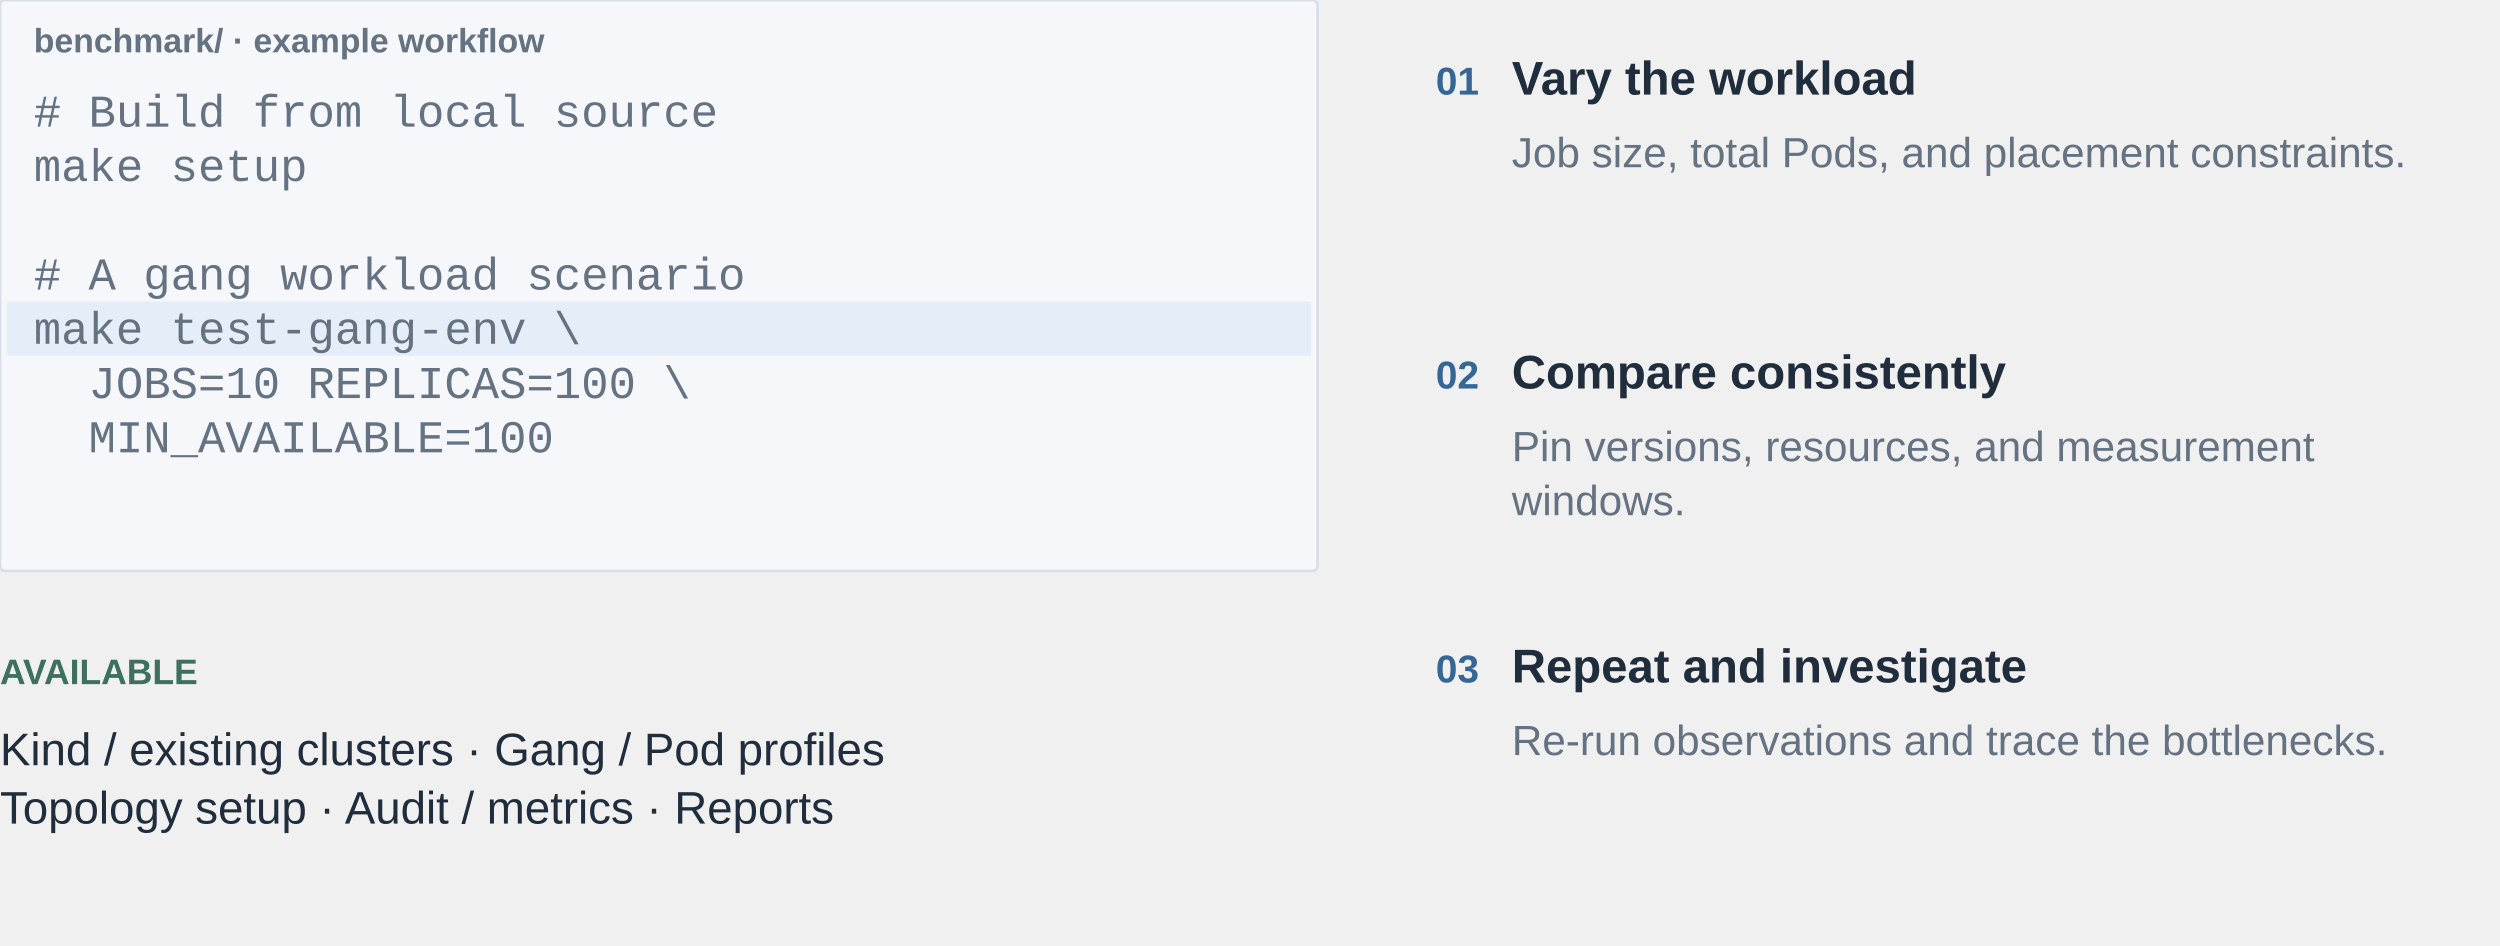
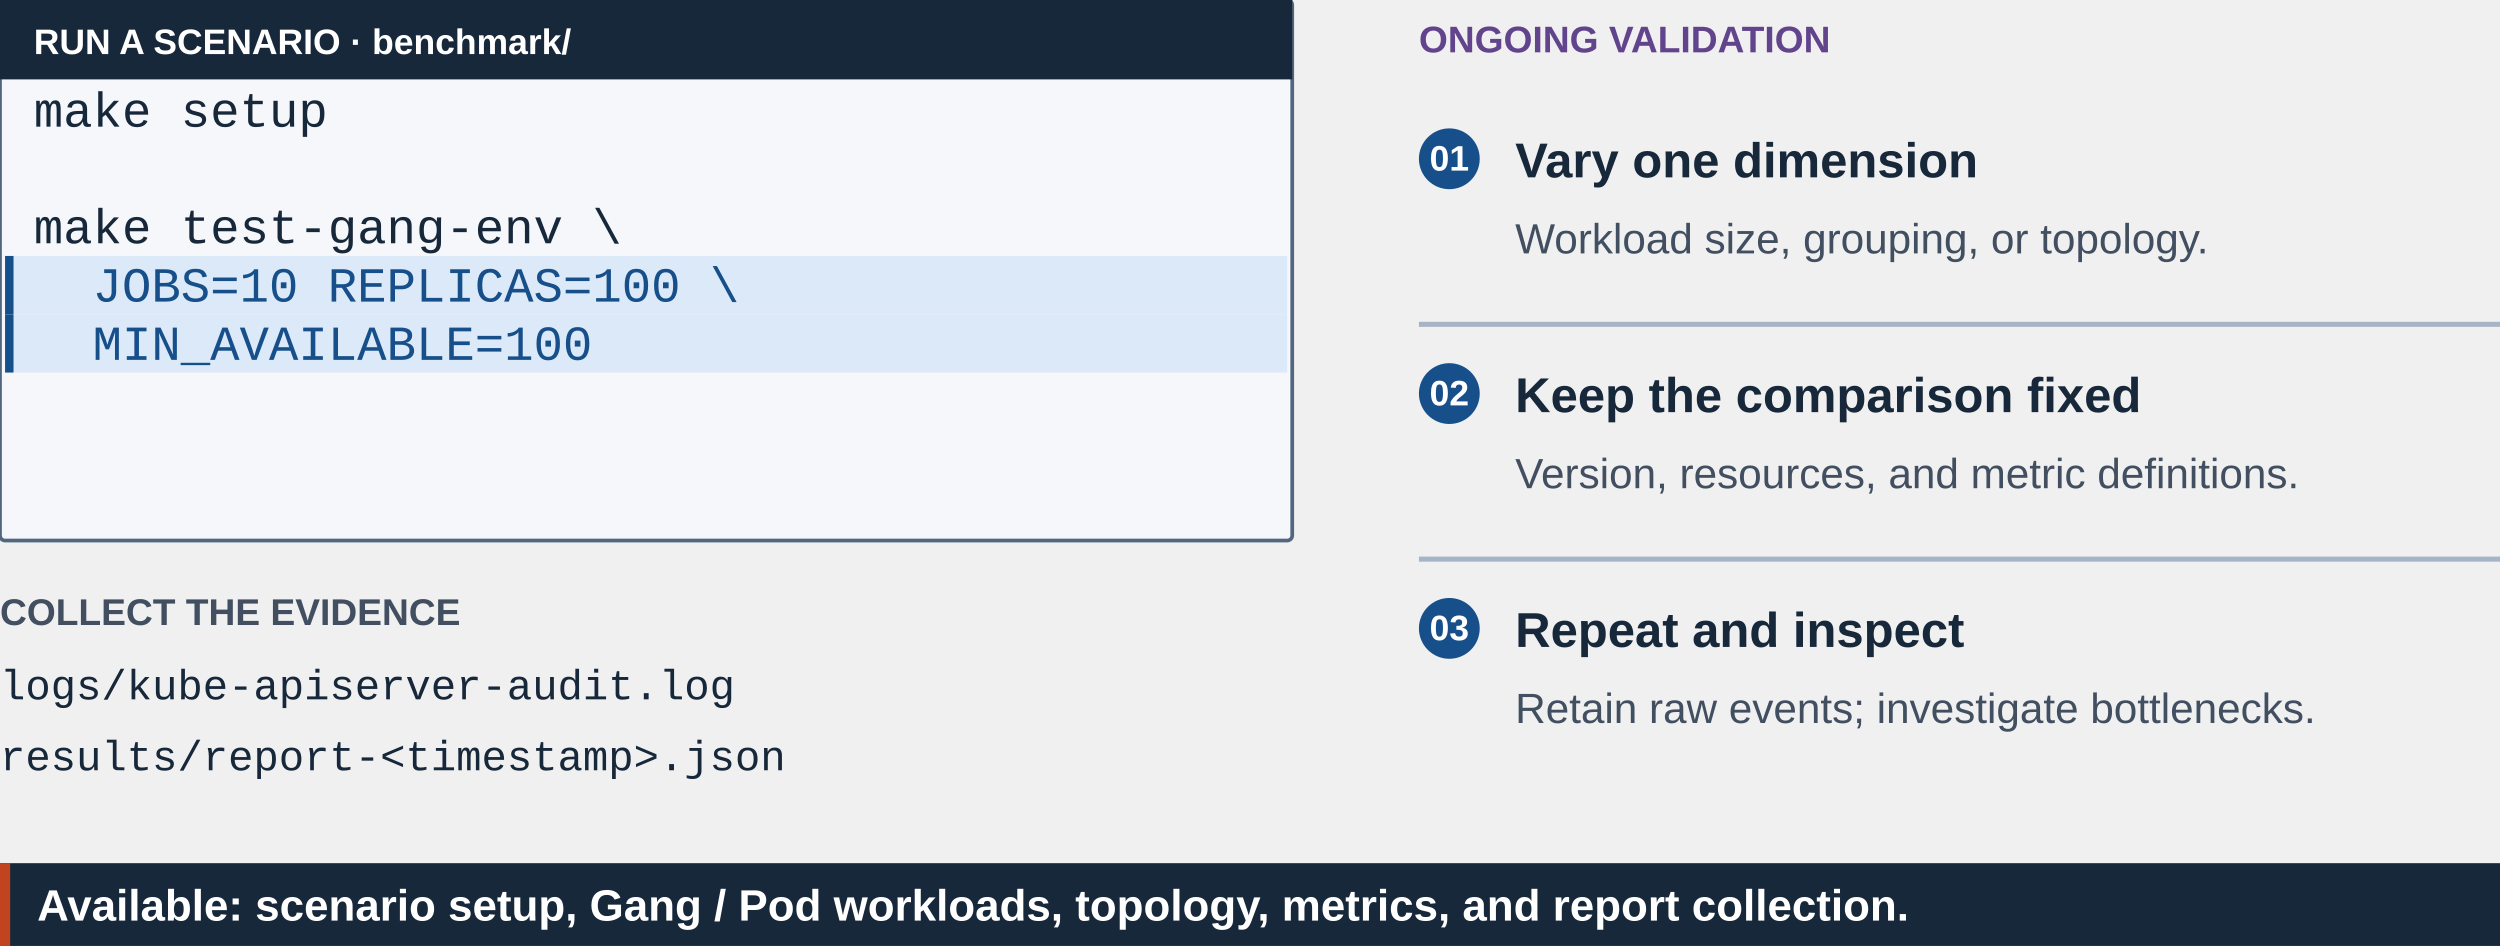
<svg xmlns="http://www.w3.org/2000/svg" width="1480" height="560" viewBox="0 0 1480 560">
  <defs>
-     <marker id="arrow" viewBox="0 0 10 10" refX="10" refY="5" markerWidth="10" markerHeight="10" markerUnits="userSpaceOnUse" orient="auto">
-       <path d="M0 0 L10 5 L0 10 Z" fill="#8ea8cb" />
+     <marker id="arrow-dce5ee" viewBox="0 0 12 12" refX="12" refY="6" markerWidth="12" markerHeight="12" markerUnits="userSpaceOnUse" orient="auto">
+       <path d="M0 0 L12 6 L0 12 Z" fill="#dce5ee" />
+     </marker>
+     <marker id="arrow-164f89" viewBox="0 0 12 12" refX="12" refY="6" markerWidth="12" markerHeight="12" markerUnits="userSpaceOnUse" orient="auto">
+       <path d="M0 0 L12 6 L0 12 Z" fill="#164f89" />
+     </marker>
+     <marker id="arrow-deeee8" viewBox="0 0 12 12" refX="12" refY="6" markerWidth="12" markerHeight="12" markerUnits="userSpaceOnUse" orient="auto">
+       <path d="M0 0 L12 6 L0 12 Z" fill="#deeee8" />
+     </marker>
+     <marker id="arrow-8b621c" viewBox="0 0 12 12" refX="12" refY="6" markerWidth="12" markerHeight="12" markerUnits="userSpaceOnUse" orient="auto">
+       <path d="M0 0 L12 6 L0 12 Z" fill="#8b621c" />
+     </marker>
+     <marker id="arrow-52677f" viewBox="0 0 12 12" refX="12" refY="6" markerWidth="12" markerHeight="12" markerUnits="userSpaceOnUse" orient="auto">
+       <path d="M0 0 L12 6 L0 12 Z" fill="#52677f" />
+     </marker>
+     <marker id="arrow-fff5e2" viewBox="0 0 12 12" refX="12" refY="6" markerWidth="12" markerHeight="12" markerUnits="userSpaceOnUse" orient="auto">
+       <path d="M0 0 L12 6 L0 12 Z" fill="#fff5e2" />
+     </marker>
+     <marker id="arrow-dce9f8" viewBox="0 0 12 12" refX="12" refY="6" markerWidth="12" markerHeight="12" markerUnits="userSpaceOnUse" orient="auto">
+       <path d="M0 0 L12 6 L0 12 Z" fill="#dce9f8" />
+     </marker>
+     <marker id="arrow-146653" viewBox="0 0 12 12" refX="12" refY="6" markerWidth="12" markerHeight="12" markerUnits="userSpaceOnUse" orient="auto">
+       <path d="M0 0 L12 6 L0 12 Z" fill="#146653" />
+     </marker>
+     <marker id="arrow-62448d" viewBox="0 0 12 12" refX="12" refY="6" markerWidth="12" markerHeight="12" markerUnits="userSpaceOnUse" orient="auto">
+       <path d="M0 0 L12 6 L0 12 Z" fill="#62448d" />
+     </marker>
+     <marker id="arrow-414f60" viewBox="0 0 12 12" refX="12" refY="6" markerWidth="12" markerHeight="12" markerUnits="userSpaceOnUse" orient="auto">
+       <path d="M0 0 L12 6 L0 12 Z" fill="#414f60" />
+     </marker>
+     <marker id="arrow-c14421" viewBox="0 0 12 12" refX="12" refY="6" markerWidth="12" markerHeight="12" markerUnits="userSpaceOnUse" orient="auto">
+       <path d="M0 0 L12 6 L0 12 Z" fill="#c14421" />
+     </marker>
+     <marker id="arrow-ffffff" viewBox="0 0 12 12" refX="12" refY="6" markerWidth="12" markerHeight="12" markerUnits="userSpaceOnUse" orient="auto">
+       <path d="M0 0 L12 6 L0 12 Z" fill="#ffffff" />
+     </marker>
+     <marker id="arrow-eae3f3" viewBox="0 0 12 12" refX="12" refY="6" markerWidth="12" markerHeight="12" markerUnits="userSpaceOnUse" orient="auto">
+       <path d="M0 0 L12 6 L0 12 Z" fill="#eae3f3" />
+     </marker>
+     <marker id="arrow-a6b5c6" viewBox="0 0 12 12" refX="12" refY="6" markerWidth="12" markerHeight="12" markerUnits="userSpaceOnUse" orient="auto">
+       <path d="M0 0 L12 6 L0 12 Z" fill="#a6b5c6" />
+     </marker>
+     <marker id="arrow-17283b" viewBox="0 0 12 12" refX="12" refY="6" markerWidth="12" markerHeight="12" markerUnits="userSpaceOnUse" orient="auto">
+       <path d="M0 0 L12 6 L0 12 Z" fill="#17283b" />
+     </marker>
+     <marker id="arrow-f2f5f9" viewBox="0 0 12 12" refX="12" refY="6" markerWidth="12" markerHeight="12" markerUnits="userSpaceOnUse" orient="auto">
+       <path d="M0 0 L12 6 L0 12 Z" fill="#f2f5f9" />
    </marker>
  </defs>
-   <path d="M18,45 L762,45" fill="none" stroke="#d4deea" stroke-width="2.2" stroke-linejoin="round" />
-   <rect x="0" y="0" width="780" height="338" rx="3" fill="#f5f7fa" stroke="#d6dfe9" stroke-width="1.6" />
-   <text x="20" y="31" font-family="Liberation Sans, Arial, sans-serif" font-size="20" font-weight="700" fill="#647282" text-anchor="start">
-     <tspan x="20" dy="0">benchmark/ · example workflow</tspan>
+   <path d="M840,192 L1480,192" fill="none" stroke="#a6b5c6" stroke-width="3" stroke-linejoin="round" />
+   <path d="M840,331 L1480,331" fill="none" stroke="#a6b5c6" stroke-width="3" stroke-linejoin="round" />
+   <rect x="0" y="0" width="765" height="320" rx="3" fill="#f5f7fa" stroke="#52677f" stroke-width="2.2" />
+   <rect x="0" y="0" width="765" height="47" rx="0" fill="#17283b" stroke="none" stroke-width="2.2" />
+   <text x="20" y="32" font-family="Liberation Sans, Arial, sans-serif" font-size="21" font-weight="700" fill="#ffffff" text-anchor="start">
+     <tspan x="20" dy="0">RUN A SCENARIO · benchmark/</tspan>
  </text>
-   <text x="20" y="75.0" xml:space="preserve" font-family="Liberation Mono" font-size="27" font-weight="400" fill="#647282"># Build from local source</text>
-   <text x="20" y="107.13" xml:space="preserve" font-family="Liberation Mono" font-size="27" font-weight="400" fill="#647282">make setup</text>
-   <text x="20" y="139.26" xml:space="preserve" font-family="Liberation Mono" font-size="27" font-weight="400" fill="#647282" />
-   <text x="20" y="171.39" xml:space="preserve" font-family="Liberation Mono" font-size="27" font-weight="400" fill="#647282"># A gang workload scenario</text>
-   <rect x="4" y="178.52" width="772" height="32.13" rx="0" fill="#e4edf8" stroke="none" stroke-width="1.6" />
-   <text x="20" y="203.52" xml:space="preserve" font-family="Liberation Mono" font-size="27" font-weight="400" fill="#647282">make test-gang-env \</text>
-   <text x="20" y="235.65" xml:space="preserve" font-family="Liberation Mono" font-size="27" font-weight="400" fill="#647282">  JOBS=10 REPLICAS=100 \</text>
-   <text x="20" y="267.78" xml:space="preserve" font-family="Liberation Mono" font-size="27" font-weight="400" fill="#647282">  MIN_AVAILABLE=100</text>
-   <text x="0" y="405" font-family="Liberation Sans, Arial, sans-serif" font-size="21" font-weight="700" fill="#3d705d" text-anchor="start">
-     <tspan x="0" dy="0">AVAILABLE</tspan>
+   <text x="20" y="75.0" xml:space="preserve" font-family="Liberation Mono" font-size="29" font-weight="400" fill="#17283b">make setup</text>
+   <text x="20" y="109.51" xml:space="preserve" font-family="Liberation Mono" font-size="29" font-weight="400" fill="#17283b" />
+   <text x="20" y="144.02" xml:space="preserve" font-family="Liberation Mono" font-size="29" font-weight="400" fill="#17283b">make test-gang-env \</text>
+   <rect x="3" y="151.53" width="759" height="34.51" rx="0" fill="#dce9f8" stroke="none" stroke-width="2.2" />
+   <rect x="3" y="151.53" width="5" height="34.51" rx="0" fill="#164f89" stroke="none" stroke-width="2.2" />
+   <text x="20" y="178.53" xml:space="preserve" font-family="Liberation Mono" font-size="29" font-weight="400" fill="#164f89">  JOBS=10 REPLICAS=100 \</text>
+   <rect x="3" y="186.04" width="759" height="34.51" rx="0" fill="#dce9f8" stroke="none" stroke-width="2.2" />
+   <rect x="3" y="186.04" width="5" height="34.51" rx="0" fill="#164f89" stroke="none" stroke-width="2.2" />
+   <text x="20" y="213.04" xml:space="preserve" font-family="Liberation Mono" font-size="29" font-weight="400" fill="#164f89">  MIN_AVAILABLE=100</text>
+   <text x="0" y="370" font-family="Liberation Sans, Arial, sans-serif" font-size="22" font-weight="700" fill="#414f60" text-anchor="start">
+     <tspan x="0" dy="0">COLLECT THE EVIDENCE</tspan>
  </text>
-   <text x="0" y="453" font-family="Liberation Sans, Arial, sans-serif" font-size="27" font-weight="400" fill="#202d3c" text-anchor="start">
-     <tspan x="0" dy="0">Kind / existing clusters · Gang / Pod profiles</tspan>
-     <tspan x="0" dy="34.56">Topology setup · Audit / metrics · Reports</tspan>
+   <text x="0" y="414" xml:space="preserve" font-family="Liberation Mono" font-size="25" font-weight="400" fill="#17283b">logs/kube-apiserver-audit.log</text>
+   <text x="0" y="456" xml:space="preserve" font-family="Liberation Mono" font-size="25" font-weight="400" fill="#17283b">results/report-&lt;timestamp&gt;.json</text>
+   <text x="840" y="31" font-family="Liberation Sans, Arial, sans-serif" font-size="22" font-weight="700" fill="#62448d" text-anchor="start">
+     <tspan x="840" dy="0">ONGOING VALIDATION</tspan>
  </text>
-   <text x="850" y="56" font-family="Liberation Sans, Arial, sans-serif" font-size="23" font-weight="700" fill="#356696" text-anchor="start">
-     <tspan x="850" dy="0">01</tspan>
+   <circle cx="858" cy="94" r="18" fill="#164f89" />
+   <text x="858" y="101" font-family="Liberation Sans, Arial, sans-serif" font-size="21" font-weight="700" fill="#ffffff" text-anchor="middle">
+     <tspan x="858" dy="0">01</tspan>
  </text>
-   <text x="895" y="56" font-family="Liberation Sans, Arial, sans-serif" font-size="28" font-weight="700" fill="#202d3c" text-anchor="start">
-     <tspan x="895" dy="0">Vary the workload</tspan>
+   <text x="897" y="105" font-family="Liberation Sans, Arial, sans-serif" font-size="29" font-weight="700" fill="#17283b" text-anchor="start">
+     <tspan x="897" dy="0">Vary one dimension</tspan>
  </text>
-   <text x="895" y="99" font-family="Liberation Sans, Arial, sans-serif" font-size="25" font-weight="400" fill="#647282" text-anchor="start">
-     <tspan x="895" dy="0">Job size, total Pods, and placement constraints.</tspan>
+   <text x="897" y="150" font-family="Liberation Sans, Arial, sans-serif" font-size="25" font-weight="400" fill="#414f60" text-anchor="start">
+     <tspan x="897" dy="0">Workload size, grouping, or topology.</tspan>
  </text>
-   <text x="850" y="230" font-family="Liberation Sans, Arial, sans-serif" font-size="23" font-weight="700" fill="#356696" text-anchor="start">
-     <tspan x="850" dy="0">02</tspan>
+   <circle cx="858" cy="233" r="18" fill="#164f89" />
+   <text x="858" y="240" font-family="Liberation Sans, Arial, sans-serif" font-size="21" font-weight="700" fill="#ffffff" text-anchor="middle">
+     <tspan x="858" dy="0">02</tspan>
  </text>
-   <text x="895" y="230" font-family="Liberation Sans, Arial, sans-serif" font-size="28" font-weight="700" fill="#202d3c" text-anchor="start">
-     <tspan x="895" dy="0">Compare consistently</tspan>
+   <text x="897" y="244" font-family="Liberation Sans, Arial, sans-serif" font-size="29" font-weight="700" fill="#17283b" text-anchor="start">
+     <tspan x="897" dy="0">Keep the comparison fixed</tspan>
  </text>
-   <text x="895" y="273" font-family="Liberation Sans, Arial, sans-serif" font-size="25" font-weight="400" fill="#647282" text-anchor="start">
-     <tspan x="895" dy="0">Pin versions, resources, and measurement</tspan>
-     <tspan x="895" dy="32.0">windows.</tspan>
+   <text x="897" y="289" font-family="Liberation Sans, Arial, sans-serif" font-size="25" font-weight="400" fill="#414f60" text-anchor="start">
+     <tspan x="897" dy="0">Version, resources, and metric definitions.</tspan>
  </text>
-   <text x="850" y="404" font-family="Liberation Sans, Arial, sans-serif" font-size="23" font-weight="700" fill="#356696" text-anchor="start">
-     <tspan x="850" dy="0">03</tspan>
+   <circle cx="858" cy="372" r="18" fill="#164f89" />
+   <text x="858" y="379" font-family="Liberation Sans, Arial, sans-serif" font-size="21" font-weight="700" fill="#ffffff" text-anchor="middle">
+     <tspan x="858" dy="0">03</tspan>
  </text>
-   <text x="895" y="404" font-family="Liberation Sans, Arial, sans-serif" font-size="28" font-weight="700" fill="#202d3c" text-anchor="start">
-     <tspan x="895" dy="0">Repeat and investigate</tspan>
+   <text x="897" y="383" font-family="Liberation Sans, Arial, sans-serif" font-size="29" font-weight="700" fill="#17283b" text-anchor="start">
+     <tspan x="897" dy="0">Repeat and inspect</tspan>
  </text>
-   <text x="895" y="447" font-family="Liberation Sans, Arial, sans-serif" font-size="25" font-weight="400" fill="#647282" text-anchor="start">
-     <tspan x="895" dy="0">Re-run observations and trace the bottlenecks.</tspan>
+   <text x="897" y="428" font-family="Liberation Sans, Arial, sans-serif" font-size="25" font-weight="400" fill="#414f60" text-anchor="start">
+     <tspan x="897" dy="0">Retain raw events; investigate bottlenecks.</tspan>
+   </text>
+   <rect x="0" y="511" width="1480" height="49" rx="0" fill="#17283b" stroke="none" stroke-width="2.2" />
+   <rect x="0" y="511" width="6" height="49" rx="0" fill="#c14421" stroke="none" stroke-width="2.2" />
+   <text x="22" y="545" font-family="Liberation Sans, Arial, sans-serif" font-size="26" font-weight="700" fill="#ffffff" text-anchor="start">
+     <tspan x="22" dy="0">Available: scenario setup, Gang / Pod workloads, topology, metrics, and report collection.</tspan>
  </text>
</svg>
